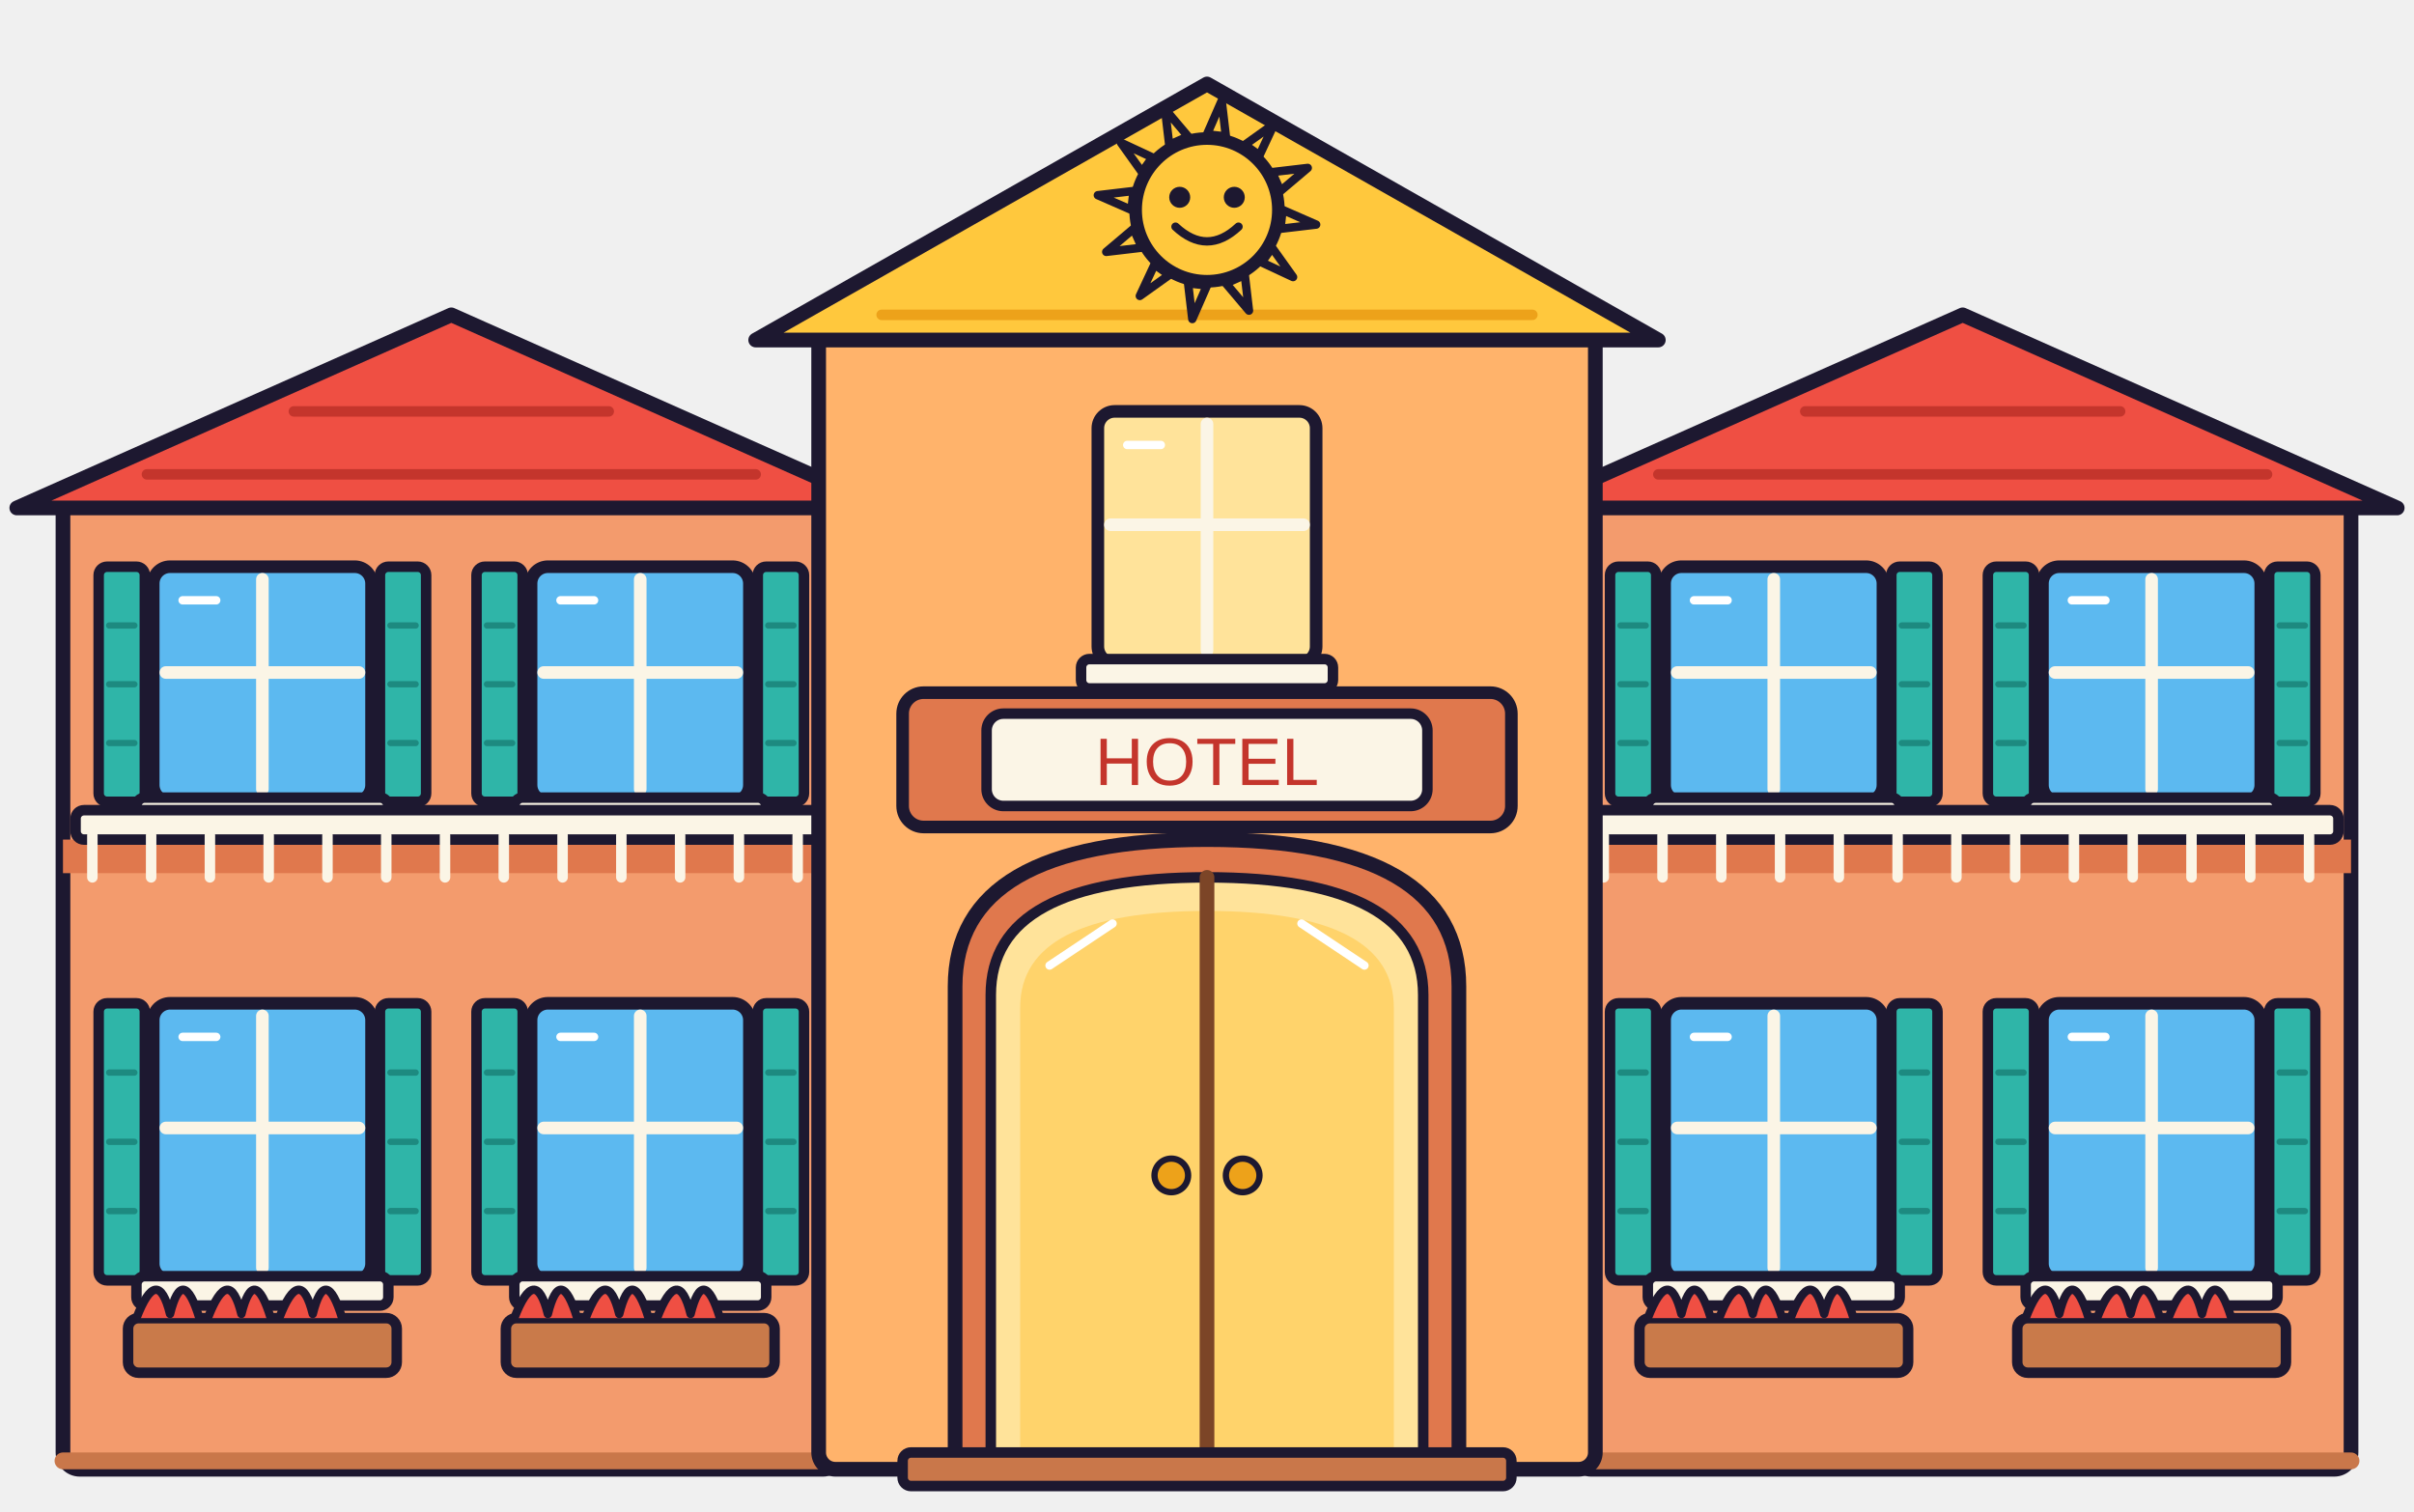
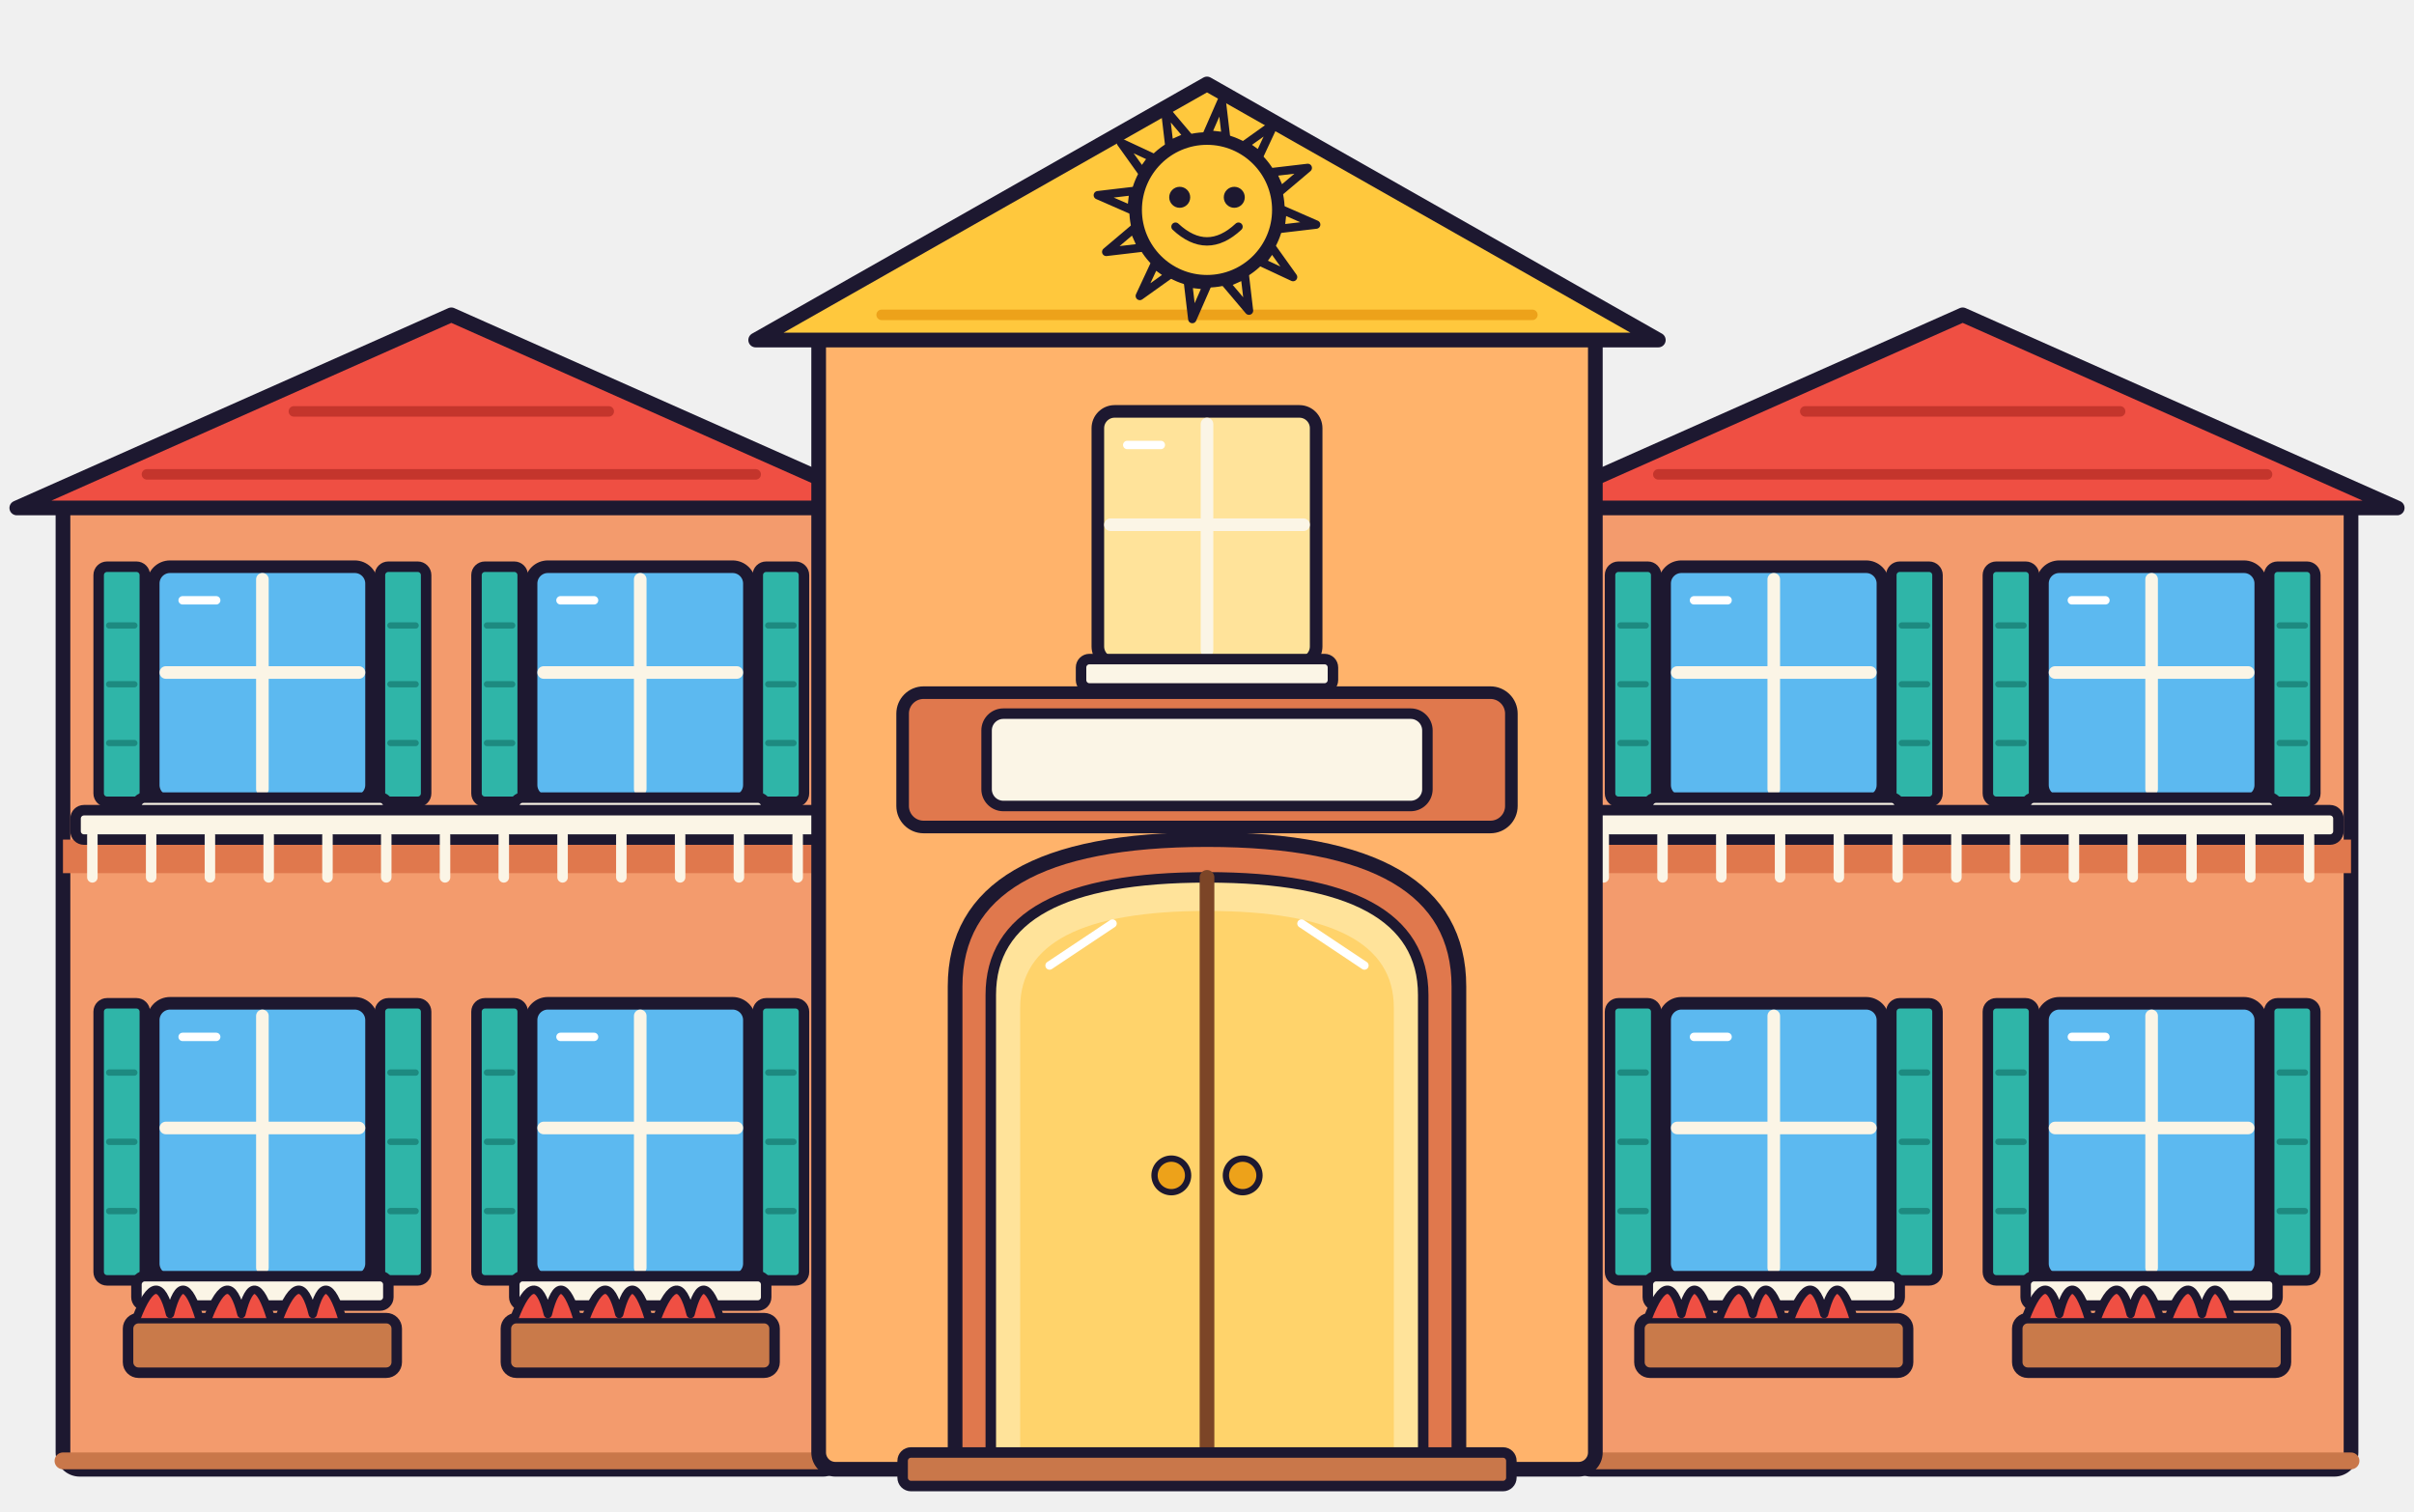
<svg xmlns="http://www.w3.org/2000/svg" viewBox="0 0 1150 720" width="1150" height="720">
  <rect x="30" y="230" width="370" height="470" rx="8" fill="#f39b6d" stroke="#1d1830" stroke-width="7" />
  <path d="M8 242 L215 150 L422 242 Z" fill="#ef4f43" stroke="#1d1830" stroke-width="7" stroke-linejoin="round" stroke-linecap="round" />
  <path d="M70 226 L360 226" fill="none" stroke="#c4352c" stroke-width="5" stroke-linecap="round" stroke-linejoin="round" />
  <path d="M140 196 L290 196" fill="none" stroke="#c4352c" stroke-width="5" stroke-linecap="round" stroke-linejoin="round" />
  <rect x="30" y="400" width="370" height="16" rx="0" fill="#e0784d" stroke="#1d1830" stroke-width="0" />
  <rect x="47" y="270" width="22" height="112" rx="4" fill="#2fb5a8" stroke="#1d1830" stroke-width="5" />
  <rect x="181" y="270" width="22" height="112" rx="4" fill="#2fb5a8" stroke="#1d1830" stroke-width="5" />
  <path d="M52 298.0 L64 298.0" fill="none" stroke="#1d8a80" stroke-width="3" stroke-linecap="round" stroke-linejoin="round" />
  <path d="M52 326.0 L64 326.0" fill="none" stroke="#1d8a80" stroke-width="3" stroke-linecap="round" stroke-linejoin="round" />
  <path d="M52 354.0 L64 354.0" fill="none" stroke="#1d8a80" stroke-width="3" stroke-linecap="round" stroke-linejoin="round" />
  <path d="M186 298.0 L198 298.0" fill="none" stroke="#1d8a80" stroke-width="3" stroke-linecap="round" stroke-linejoin="round" />
  <path d="M186 326.0 L198 326.0" fill="none" stroke="#1d8a80" stroke-width="3" stroke-linecap="round" stroke-linejoin="round" />
  <path d="M186 354.0 L198 354.0" fill="none" stroke="#1d8a80" stroke-width="3" stroke-linecap="round" stroke-linejoin="round" />
  <rect x="73" y="270" width="104" height="112" rx="8" fill="#5cb9f0" stroke="#1d1830" stroke-width="6" />
  <path d="M125.0 276 L125.0 376 M79 320.4 L171 320.4" fill="none" stroke="#fbf5e6" stroke-width="6" stroke-linecap="round" stroke-linejoin="round" />
  <path d="M87 286 L103 286" fill="none" stroke="#ffffff" stroke-width="4" stroke-linecap="round" stroke-linejoin="round" />
  <rect x="65" y="380" width="120" height="14" rx="4" fill="#fbf5e6" stroke="#1d1830" stroke-width="5" />
  <rect x="47" y="478" width="22" height="132" rx="4" fill="#2fb5a8" stroke="#1d1830" stroke-width="5" />
  <rect x="181" y="478" width="22" height="132" rx="4" fill="#2fb5a8" stroke="#1d1830" stroke-width="5" />
  <path d="M52 511.0 L64 511.0" fill="none" stroke="#1d8a80" stroke-width="3" stroke-linecap="round" stroke-linejoin="round" />
  <path d="M52 544.0 L64 544.0" fill="none" stroke="#1d8a80" stroke-width="3" stroke-linecap="round" stroke-linejoin="round" />
  <path d="M52 577.0 L64 577.0" fill="none" stroke="#1d8a80" stroke-width="3" stroke-linecap="round" stroke-linejoin="round" />
  <path d="M186 511.0 L198 511.0" fill="none" stroke="#1d8a80" stroke-width="3" stroke-linecap="round" stroke-linejoin="round" />
  <path d="M186 544.0 L198 544.0" fill="none" stroke="#1d8a80" stroke-width="3" stroke-linecap="round" stroke-linejoin="round" />
  <path d="M186 577.0 L198 577.0" fill="none" stroke="#1d8a80" stroke-width="3" stroke-linecap="round" stroke-linejoin="round" />
  <rect x="73" y="478" width="104" height="132" rx="8" fill="#5cb9f0" stroke="#1d1830" stroke-width="6" />
  <path d="M125.0 484 L125.0 604 M79 537.4 L171 537.4" fill="none" stroke="#fbf5e6" stroke-width="6" stroke-linecap="round" stroke-linejoin="round" />
  <path d="M87 494 L103 494" fill="none" stroke="#ffffff" stroke-width="4" stroke-linecap="round" stroke-linejoin="round" />
  <rect x="65" y="608" width="120" height="14" rx="4" fill="#fbf5e6" stroke="#1d1830" stroke-width="5" />
  <rect x="61" y="628" width="128" height="26" rx="5" fill="#c97a4a" stroke="#1d1830" stroke-width="5" />
  <path d="M65 628 Q75 602 81 626 Q87 602 95 628" fill="#ef4f43" stroke="#1d1830" stroke-width="4" stroke-linejoin="round" stroke-linecap="round" />
  <path d="M99 628 Q109 602 115 626 Q121 602 129 628" fill="#ef4f43" stroke="#1d1830" stroke-width="4" stroke-linejoin="round" stroke-linecap="round" />
  <path d="M133 628 Q143 602 149 626 Q155 602 163 628" fill="#ef4f43" stroke="#1d1830" stroke-width="4" stroke-linejoin="round" stroke-linecap="round" />
  <rect x="227" y="270" width="22" height="112" rx="4" fill="#2fb5a8" stroke="#1d1830" stroke-width="5" />
  <rect x="361" y="270" width="22" height="112" rx="4" fill="#2fb5a8" stroke="#1d1830" stroke-width="5" />
  <path d="M232 298.0 L244 298.0" fill="none" stroke="#1d8a80" stroke-width="3" stroke-linecap="round" stroke-linejoin="round" />
  <path d="M232 326.0 L244 326.0" fill="none" stroke="#1d8a80" stroke-width="3" stroke-linecap="round" stroke-linejoin="round" />
  <path d="M232 354.0 L244 354.0" fill="none" stroke="#1d8a80" stroke-width="3" stroke-linecap="round" stroke-linejoin="round" />
  <path d="M366 298.0 L378 298.0" fill="none" stroke="#1d8a80" stroke-width="3" stroke-linecap="round" stroke-linejoin="round" />
  <path d="M366 326.0 L378 326.0" fill="none" stroke="#1d8a80" stroke-width="3" stroke-linecap="round" stroke-linejoin="round" />
  <path d="M366 354.0 L378 354.0" fill="none" stroke="#1d8a80" stroke-width="3" stroke-linecap="round" stroke-linejoin="round" />
  <rect x="253" y="270" width="104" height="112" rx="8" fill="#5cb9f0" stroke="#1d1830" stroke-width="6" />
  <path d="M305.0 276 L305.0 376 M259 320.4 L351 320.4" fill="none" stroke="#fbf5e6" stroke-width="6" stroke-linecap="round" stroke-linejoin="round" />
  <path d="M267 286 L283 286" fill="none" stroke="#ffffff" stroke-width="4" stroke-linecap="round" stroke-linejoin="round" />
  <rect x="245" y="380" width="120" height="14" rx="4" fill="#fbf5e6" stroke="#1d1830" stroke-width="5" />
  <rect x="227" y="478" width="22" height="132" rx="4" fill="#2fb5a8" stroke="#1d1830" stroke-width="5" />
  <rect x="361" y="478" width="22" height="132" rx="4" fill="#2fb5a8" stroke="#1d1830" stroke-width="5" />
  <path d="M232 511.0 L244 511.0" fill="none" stroke="#1d8a80" stroke-width="3" stroke-linecap="round" stroke-linejoin="round" />
  <path d="M232 544.0 L244 544.0" fill="none" stroke="#1d8a80" stroke-width="3" stroke-linecap="round" stroke-linejoin="round" />
  <path d="M232 577.0 L244 577.0" fill="none" stroke="#1d8a80" stroke-width="3" stroke-linecap="round" stroke-linejoin="round" />
  <path d="M366 511.0 L378 511.0" fill="none" stroke="#1d8a80" stroke-width="3" stroke-linecap="round" stroke-linejoin="round" />
  <path d="M366 544.0 L378 544.0" fill="none" stroke="#1d8a80" stroke-width="3" stroke-linecap="round" stroke-linejoin="round" />
  <path d="M366 577.0 L378 577.0" fill="none" stroke="#1d8a80" stroke-width="3" stroke-linecap="round" stroke-linejoin="round" />
  <rect x="253" y="478" width="104" height="132" rx="8" fill="#5cb9f0" stroke="#1d1830" stroke-width="6" />
  <path d="M305.0 484 L305.0 604 M259 537.4 L351 537.4" fill="none" stroke="#fbf5e6" stroke-width="6" stroke-linecap="round" stroke-linejoin="round" />
  <path d="M267 494 L283 494" fill="none" stroke="#ffffff" stroke-width="4" stroke-linecap="round" stroke-linejoin="round" />
  <rect x="245" y="608" width="120" height="14" rx="4" fill="#fbf5e6" stroke="#1d1830" stroke-width="5" />
  <rect x="241" y="628" width="128" height="26" rx="5" fill="#c97a4a" stroke="#1d1830" stroke-width="5" />
  <path d="M245 628 Q255 602 261 626 Q267 602 275 628" fill="#ef4f43" stroke="#1d1830" stroke-width="4" stroke-linejoin="round" stroke-linecap="round" />
  <path d="M279 628 Q289 602 295 626 Q301 602 309 628" fill="#ef4f43" stroke="#1d1830" stroke-width="4" stroke-linejoin="round" stroke-linecap="round" />
  <path d="M313 628 Q323 602 329 626 Q335 602 343 628" fill="#ef4f43" stroke="#1d1830" stroke-width="4" stroke-linejoin="round" stroke-linecap="round" />
  <rect x="36" y="386" width="358" height="14" rx="4" fill="#fbf5e6" stroke="#1d1830" stroke-width="5" />
  <path d="M44 398 L44 418" fill="none" stroke="#fbf5e6" stroke-width="5" stroke-linecap="round" stroke-linejoin="round" />
  <path d="M72 398 L72 418" fill="none" stroke="#fbf5e6" stroke-width="5" stroke-linecap="round" stroke-linejoin="round" />
  <path d="M100 398 L100 418" fill="none" stroke="#fbf5e6" stroke-width="5" stroke-linecap="round" stroke-linejoin="round" />
  <path d="M128 398 L128 418" fill="none" stroke="#fbf5e6" stroke-width="5" stroke-linecap="round" stroke-linejoin="round" />
  <path d="M156 398 L156 418" fill="none" stroke="#fbf5e6" stroke-width="5" stroke-linecap="round" stroke-linejoin="round" />
  <path d="M184 398 L184 418" fill="none" stroke="#fbf5e6" stroke-width="5" stroke-linecap="round" stroke-linejoin="round" />
  <path d="M212 398 L212 418" fill="none" stroke="#fbf5e6" stroke-width="5" stroke-linecap="round" stroke-linejoin="round" />
  <path d="M240 398 L240 418" fill="none" stroke="#fbf5e6" stroke-width="5" stroke-linecap="round" stroke-linejoin="round" />
  <path d="M268 398 L268 418" fill="none" stroke="#fbf5e6" stroke-width="5" stroke-linecap="round" stroke-linejoin="round" />
  <path d="M296 398 L296 418" fill="none" stroke="#fbf5e6" stroke-width="5" stroke-linecap="round" stroke-linejoin="round" />
  <path d="M324 398 L324 418" fill="none" stroke="#fbf5e6" stroke-width="5" stroke-linecap="round" stroke-linejoin="round" />
  <path d="M352 398 L352 418" fill="none" stroke="#fbf5e6" stroke-width="5" stroke-linecap="round" stroke-linejoin="round" />
  <path d="M380 398 L380 418" fill="none" stroke="#fbf5e6" stroke-width="5" stroke-linecap="round" stroke-linejoin="round" />
  <path d="M30 696 L400 696" fill="none" stroke="#c9774a" stroke-width="8" stroke-linecap="round" stroke-linejoin="round" />
  <rect x="750" y="230" width="370" height="470" rx="8" fill="#f39b6d" stroke="#1d1830" stroke-width="7" />
  <path d="M728 242 L935 150 L1142 242 Z" fill="#ef4f43" stroke="#1d1830" stroke-width="7" stroke-linejoin="round" stroke-linecap="round" />
  <path d="M790 226 L1080 226" fill="none" stroke="#c4352c" stroke-width="5" stroke-linecap="round" stroke-linejoin="round" />
  <path d="M860 196 L1010 196" fill="none" stroke="#c4352c" stroke-width="5" stroke-linecap="round" stroke-linejoin="round" />
  <rect x="750" y="400" width="370" height="16" rx="0" fill="#e0784d" stroke="#1d1830" stroke-width="0" />
  <rect x="767" y="270" width="22" height="112" rx="4" fill="#2fb5a8" stroke="#1d1830" stroke-width="5" />
  <rect x="901" y="270" width="22" height="112" rx="4" fill="#2fb5a8" stroke="#1d1830" stroke-width="5" />
  <path d="M772 298.0 L784 298.0" fill="none" stroke="#1d8a80" stroke-width="3" stroke-linecap="round" stroke-linejoin="round" />
  <path d="M772 326.0 L784 326.0" fill="none" stroke="#1d8a80" stroke-width="3" stroke-linecap="round" stroke-linejoin="round" />
  <path d="M772 354.0 L784 354.0" fill="none" stroke="#1d8a80" stroke-width="3" stroke-linecap="round" stroke-linejoin="round" />
  <path d="M906 298.0 L918 298.0" fill="none" stroke="#1d8a80" stroke-width="3" stroke-linecap="round" stroke-linejoin="round" />
  <path d="M906 326.0 L918 326.0" fill="none" stroke="#1d8a80" stroke-width="3" stroke-linecap="round" stroke-linejoin="round" />
  <path d="M906 354.0 L918 354.0" fill="none" stroke="#1d8a80" stroke-width="3" stroke-linecap="round" stroke-linejoin="round" />
  <rect x="793" y="270" width="104" height="112" rx="8" fill="#5cb9f0" stroke="#1d1830" stroke-width="6" />
  <path d="M845.0 276 L845.0 376 M799 320.4 L891 320.4" fill="none" stroke="#fbf5e6" stroke-width="6" stroke-linecap="round" stroke-linejoin="round" />
  <path d="M807 286 L823 286" fill="none" stroke="#ffffff" stroke-width="4" stroke-linecap="round" stroke-linejoin="round" />
  <rect x="785" y="380" width="120" height="14" rx="4" fill="#fbf5e6" stroke="#1d1830" stroke-width="5" />
  <rect x="767" y="478" width="22" height="132" rx="4" fill="#2fb5a8" stroke="#1d1830" stroke-width="5" />
  <rect x="901" y="478" width="22" height="132" rx="4" fill="#2fb5a8" stroke="#1d1830" stroke-width="5" />
  <path d="M772 511.0 L784 511.0" fill="none" stroke="#1d8a80" stroke-width="3" stroke-linecap="round" stroke-linejoin="round" />
  <path d="M772 544.0 L784 544.0" fill="none" stroke="#1d8a80" stroke-width="3" stroke-linecap="round" stroke-linejoin="round" />
  <path d="M772 577.0 L784 577.0" fill="none" stroke="#1d8a80" stroke-width="3" stroke-linecap="round" stroke-linejoin="round" />
  <path d="M906 511.0 L918 511.0" fill="none" stroke="#1d8a80" stroke-width="3" stroke-linecap="round" stroke-linejoin="round" />
  <path d="M906 544.0 L918 544.0" fill="none" stroke="#1d8a80" stroke-width="3" stroke-linecap="round" stroke-linejoin="round" />
  <path d="M906 577.0 L918 577.0" fill="none" stroke="#1d8a80" stroke-width="3" stroke-linecap="round" stroke-linejoin="round" />
  <rect x="793" y="478" width="104" height="132" rx="8" fill="#5cb9f0" stroke="#1d1830" stroke-width="6" />
  <path d="M845.0 484 L845.0 604 M799 537.4 L891 537.4" fill="none" stroke="#fbf5e6" stroke-width="6" stroke-linecap="round" stroke-linejoin="round" />
  <path d="M807 494 L823 494" fill="none" stroke="#ffffff" stroke-width="4" stroke-linecap="round" stroke-linejoin="round" />
  <rect x="785" y="608" width="120" height="14" rx="4" fill="#fbf5e6" stroke="#1d1830" stroke-width="5" />
  <rect x="781" y="628" width="128" height="26" rx="5" fill="#c97a4a" stroke="#1d1830" stroke-width="5" />
  <path d="M785 628 Q795 602 801 626 Q807 602 815 628" fill="#ef4f43" stroke="#1d1830" stroke-width="4" stroke-linejoin="round" stroke-linecap="round" />
  <path d="M819 628 Q829 602 835 626 Q841 602 849 628" fill="#ef4f43" stroke="#1d1830" stroke-width="4" stroke-linejoin="round" stroke-linecap="round" />
  <path d="M853 628 Q863 602 869 626 Q875 602 883 628" fill="#ef4f43" stroke="#1d1830" stroke-width="4" stroke-linejoin="round" stroke-linecap="round" />
  <rect x="947" y="270" width="22" height="112" rx="4" fill="#2fb5a8" stroke="#1d1830" stroke-width="5" />
  <rect x="1081" y="270" width="22" height="112" rx="4" fill="#2fb5a8" stroke="#1d1830" stroke-width="5" />
  <path d="M952 298.0 L964 298.0" fill="none" stroke="#1d8a80" stroke-width="3" stroke-linecap="round" stroke-linejoin="round" />
  <path d="M952 326.0 L964 326.0" fill="none" stroke="#1d8a80" stroke-width="3" stroke-linecap="round" stroke-linejoin="round" />
  <path d="M952 354.0 L964 354.0" fill="none" stroke="#1d8a80" stroke-width="3" stroke-linecap="round" stroke-linejoin="round" />
  <path d="M1086 298.0 L1098 298.0" fill="none" stroke="#1d8a80" stroke-width="3" stroke-linecap="round" stroke-linejoin="round" />
  <path d="M1086 326.0 L1098 326.0" fill="none" stroke="#1d8a80" stroke-width="3" stroke-linecap="round" stroke-linejoin="round" />
  <path d="M1086 354.0 L1098 354.0" fill="none" stroke="#1d8a80" stroke-width="3" stroke-linecap="round" stroke-linejoin="round" />
  <rect x="973" y="270" width="104" height="112" rx="8" fill="#5cb9f0" stroke="#1d1830" stroke-width="6" />
  <path d="M1025.0 276 L1025.0 376 M979 320.4 L1071 320.4" fill="none" stroke="#fbf5e6" stroke-width="6" stroke-linecap="round" stroke-linejoin="round" />
  <path d="M987 286 L1003 286" fill="none" stroke="#ffffff" stroke-width="4" stroke-linecap="round" stroke-linejoin="round" />
  <rect x="965" y="380" width="120" height="14" rx="4" fill="#fbf5e6" stroke="#1d1830" stroke-width="5" />
  <rect x="947" y="478" width="22" height="132" rx="4" fill="#2fb5a8" stroke="#1d1830" stroke-width="5" />
  <rect x="1081" y="478" width="22" height="132" rx="4" fill="#2fb5a8" stroke="#1d1830" stroke-width="5" />
  <path d="M952 511.0 L964 511.0" fill="none" stroke="#1d8a80" stroke-width="3" stroke-linecap="round" stroke-linejoin="round" />
  <path d="M952 544.0 L964 544.0" fill="none" stroke="#1d8a80" stroke-width="3" stroke-linecap="round" stroke-linejoin="round" />
  <path d="M952 577.0 L964 577.0" fill="none" stroke="#1d8a80" stroke-width="3" stroke-linecap="round" stroke-linejoin="round" />
  <path d="M1086 511.0 L1098 511.0" fill="none" stroke="#1d8a80" stroke-width="3" stroke-linecap="round" stroke-linejoin="round" />
  <path d="M1086 544.0 L1098 544.0" fill="none" stroke="#1d8a80" stroke-width="3" stroke-linecap="round" stroke-linejoin="round" />
  <path d="M1086 577.0 L1098 577.0" fill="none" stroke="#1d8a80" stroke-width="3" stroke-linecap="round" stroke-linejoin="round" />
  <rect x="973" y="478" width="104" height="132" rx="8" fill="#5cb9f0" stroke="#1d1830" stroke-width="6" />
  <path d="M1025.0 484 L1025.0 604 M979 537.4 L1071 537.4" fill="none" stroke="#fbf5e6" stroke-width="6" stroke-linecap="round" stroke-linejoin="round" />
  <path d="M987 494 L1003 494" fill="none" stroke="#ffffff" stroke-width="4" stroke-linecap="round" stroke-linejoin="round" />
  <rect x="965" y="608" width="120" height="14" rx="4" fill="#fbf5e6" stroke="#1d1830" stroke-width="5" />
  <rect x="961" y="628" width="128" height="26" rx="5" fill="#c97a4a" stroke="#1d1830" stroke-width="5" />
  <path d="M965 628 Q975 602 981 626 Q987 602 995 628" fill="#ef4f43" stroke="#1d1830" stroke-width="4" stroke-linejoin="round" stroke-linecap="round" />
  <path d="M999 628 Q1009 602 1015 626 Q1021 602 1029 628" fill="#ef4f43" stroke="#1d1830" stroke-width="4" stroke-linejoin="round" stroke-linecap="round" />
  <path d="M1033 628 Q1043 602 1049 626 Q1055 602 1063 628" fill="#ef4f43" stroke="#1d1830" stroke-width="4" stroke-linejoin="round" stroke-linecap="round" />
  <rect x="756" y="386" width="358" height="14" rx="4" fill="#fbf5e6" stroke="#1d1830" stroke-width="5" />
  <path d="M764 398 L764 418" fill="none" stroke="#fbf5e6" stroke-width="5" stroke-linecap="round" stroke-linejoin="round" />
  <path d="M792 398 L792 418" fill="none" stroke="#fbf5e6" stroke-width="5" stroke-linecap="round" stroke-linejoin="round" />
  <path d="M820 398 L820 418" fill="none" stroke="#fbf5e6" stroke-width="5" stroke-linecap="round" stroke-linejoin="round" />
  <path d="M848 398 L848 418" fill="none" stroke="#fbf5e6" stroke-width="5" stroke-linecap="round" stroke-linejoin="round" />
  <path d="M876 398 L876 418" fill="none" stroke="#fbf5e6" stroke-width="5" stroke-linecap="round" stroke-linejoin="round" />
  <path d="M904 398 L904 418" fill="none" stroke="#fbf5e6" stroke-width="5" stroke-linecap="round" stroke-linejoin="round" />
  <path d="M932 398 L932 418" fill="none" stroke="#fbf5e6" stroke-width="5" stroke-linecap="round" stroke-linejoin="round" />
  <path d="M960 398 L960 418" fill="none" stroke="#fbf5e6" stroke-width="5" stroke-linecap="round" stroke-linejoin="round" />
  <path d="M988 398 L988 418" fill="none" stroke="#fbf5e6" stroke-width="5" stroke-linecap="round" stroke-linejoin="round" />
  <path d="M1016 398 L1016 418" fill="none" stroke="#fbf5e6" stroke-width="5" stroke-linecap="round" stroke-linejoin="round" />
  <path d="M1044 398 L1044 418" fill="none" stroke="#fbf5e6" stroke-width="5" stroke-linecap="round" stroke-linejoin="round" />
  <path d="M1072 398 L1072 418" fill="none" stroke="#fbf5e6" stroke-width="5" stroke-linecap="round" stroke-linejoin="round" />
  <path d="M1100 398 L1100 418" fill="none" stroke="#fbf5e6" stroke-width="5" stroke-linecap="round" stroke-linejoin="round" />
  <path d="M750 696 L1120 696" fill="none" stroke="#c9774a" stroke-width="8" stroke-linecap="round" stroke-linejoin="round" />
  <rect x="390" y="150" width="370" height="550" rx="8" fill="#ffb36b" stroke="#1d1830" stroke-width="7" />
  <path d="M360 162 L575 40 L790 162 Z" fill="#ffc83d" stroke="#1d1830" stroke-width="7" stroke-linejoin="round" stroke-linecap="round" />
  <path d="M420 150 L730 150" fill="none" stroke="#eda21a" stroke-width="5" stroke-linecap="round" stroke-linejoin="round" />
  <circle cx="575" cy="100" r="34" fill="#ffc83d" stroke="#1d1830" stroke-width="6" />
  <path d="M611 100 L627 107 L610 109 Z" fill="#ffc83d" stroke="#1d1830" stroke-width="4" stroke-linejoin="round" stroke-linecap="round" />
  <path d="M606 118 L616 132 L601 125 Z" fill="#ffc83d" stroke="#1d1830" stroke-width="4" stroke-linejoin="round" stroke-linecap="round" />
  <path d="M593 131 L595 148 L584 135 Z" fill="#ffc83d" stroke="#1d1830" stroke-width="4" stroke-linejoin="round" stroke-linecap="round" />
  <path d="M575 136 L568 152 L566 135 Z" fill="#ffc83d" stroke="#1d1830" stroke-width="4" stroke-linejoin="round" stroke-linecap="round" />
  <path d="M557 131 L543 141 L550 126 Z" fill="#ffc83d" stroke="#1d1830" stroke-width="4" stroke-linejoin="round" stroke-linecap="round" />
  <path d="M544 118 L527 120 L540 109 Z" fill="#ffc83d" stroke="#1d1830" stroke-width="4" stroke-linejoin="round" stroke-linecap="round" />
  <path d="M539 100 L523 93 L540 91 Z" fill="#ffc83d" stroke="#1d1830" stroke-width="4" stroke-linejoin="round" stroke-linecap="round" />
  <path d="M544 82 L534 68 L549 75 Z" fill="#ffc83d" stroke="#1d1830" stroke-width="4" stroke-linejoin="round" stroke-linecap="round" />
  <path d="M557 69 L555 52 L566 65 Z" fill="#ffc83d" stroke="#1d1830" stroke-width="4" stroke-linejoin="round" stroke-linecap="round" />
  <path d="M575 64 L582 48 L584 65 Z" fill="#ffc83d" stroke="#1d1830" stroke-width="4" stroke-linejoin="round" stroke-linecap="round" />
  <path d="M593 69 L607 59 L600 74 Z" fill="#ffc83d" stroke="#1d1830" stroke-width="4" stroke-linejoin="round" stroke-linecap="round" />
  <path d="M606 82 L623 80 L610 91 Z" fill="#ffc83d" stroke="#1d1830" stroke-width="4" stroke-linejoin="round" stroke-linecap="round" />
  <circle cx="562" cy="94" r="5" fill="#1d1830" stroke="#1d1830" stroke-width="0" />
  <circle cx="588" cy="94" r="5" fill="#1d1830" stroke="#1d1830" stroke-width="0" />
  <path d="M560 108 Q575 122 590 108" fill="none" stroke="#1d1830" stroke-width="4" stroke-linejoin="round" stroke-linecap="round" />
  <rect x="523" y="196" width="104" height="120" rx="8" fill="#ffe39a" stroke="#1d1830" stroke-width="6" />
  <path d="M575.0 202 L575.0 310 M529 250.0 L621 250.0" fill="none" stroke="#fbf5e6" stroke-width="6" stroke-linecap="round" stroke-linejoin="round" />
  <path d="M537 212 L553 212" fill="none" stroke="#ffffff" stroke-width="4" stroke-linecap="round" stroke-linejoin="round" />
  <rect x="515" y="314" width="120" height="14" rx="4" fill="#fbf5e6" stroke="#1d1830" stroke-width="5" />
  <rect x="430" y="330" width="290" height="64" rx="10" fill="#e0784d" stroke="#1d1830" stroke-width="6" />
  <rect x="470" y="340" width="210" height="44" rx="8" fill="#fbf5e6" stroke="#1d1830" stroke-width="5" />
-   <text x="575" y="374" text-anchor="middle" font-family="Arial Black, Arial, sans-serif" font-size="32" fill="#c4352c">HOTEL</text>
  <path d="M455 700 L455 470 Q455 400 575 400 Q695 400 695 470 L695 700 Z" fill="#e0784d" stroke="#1d1830" stroke-width="7" stroke-linejoin="round" stroke-linecap="round" />
  <path d="M472 700 L472 474 Q472 418 575 418 Q678 418 678 474 L678 700 Z" fill="#ffe39a" stroke="#1d1830" stroke-width="5" stroke-linejoin="round" stroke-linecap="round" />
  <path d="M486 700 L486 480 Q486 434 575 434 Q664 434 664 480 L664 700 Z" fill="#ffd36b" stroke="#1d1830" stroke-width="0" stroke-linejoin="round" stroke-linecap="round" />
  <path d="M575 418 L575 700" fill="none" stroke="#7c4527" stroke-width="7" stroke-linecap="round" stroke-linejoin="round" />
  <circle cx="558" cy="560" r="8" fill="#eda21a" stroke="#1d1830" stroke-width="3" />
  <circle cx="592" cy="560" r="8" fill="#eda21a" stroke="#1d1830" stroke-width="3" />
  <path d="M500 460 L530 440 M620 440 L650 460" fill="none" stroke="#ffffff" stroke-width="4" stroke-linecap="round" stroke-linejoin="round" />
  <rect x="430" y="692" width="290" height="16" rx="4" fill="#c9774a" stroke="#1d1830" stroke-width="5" />
</svg>
